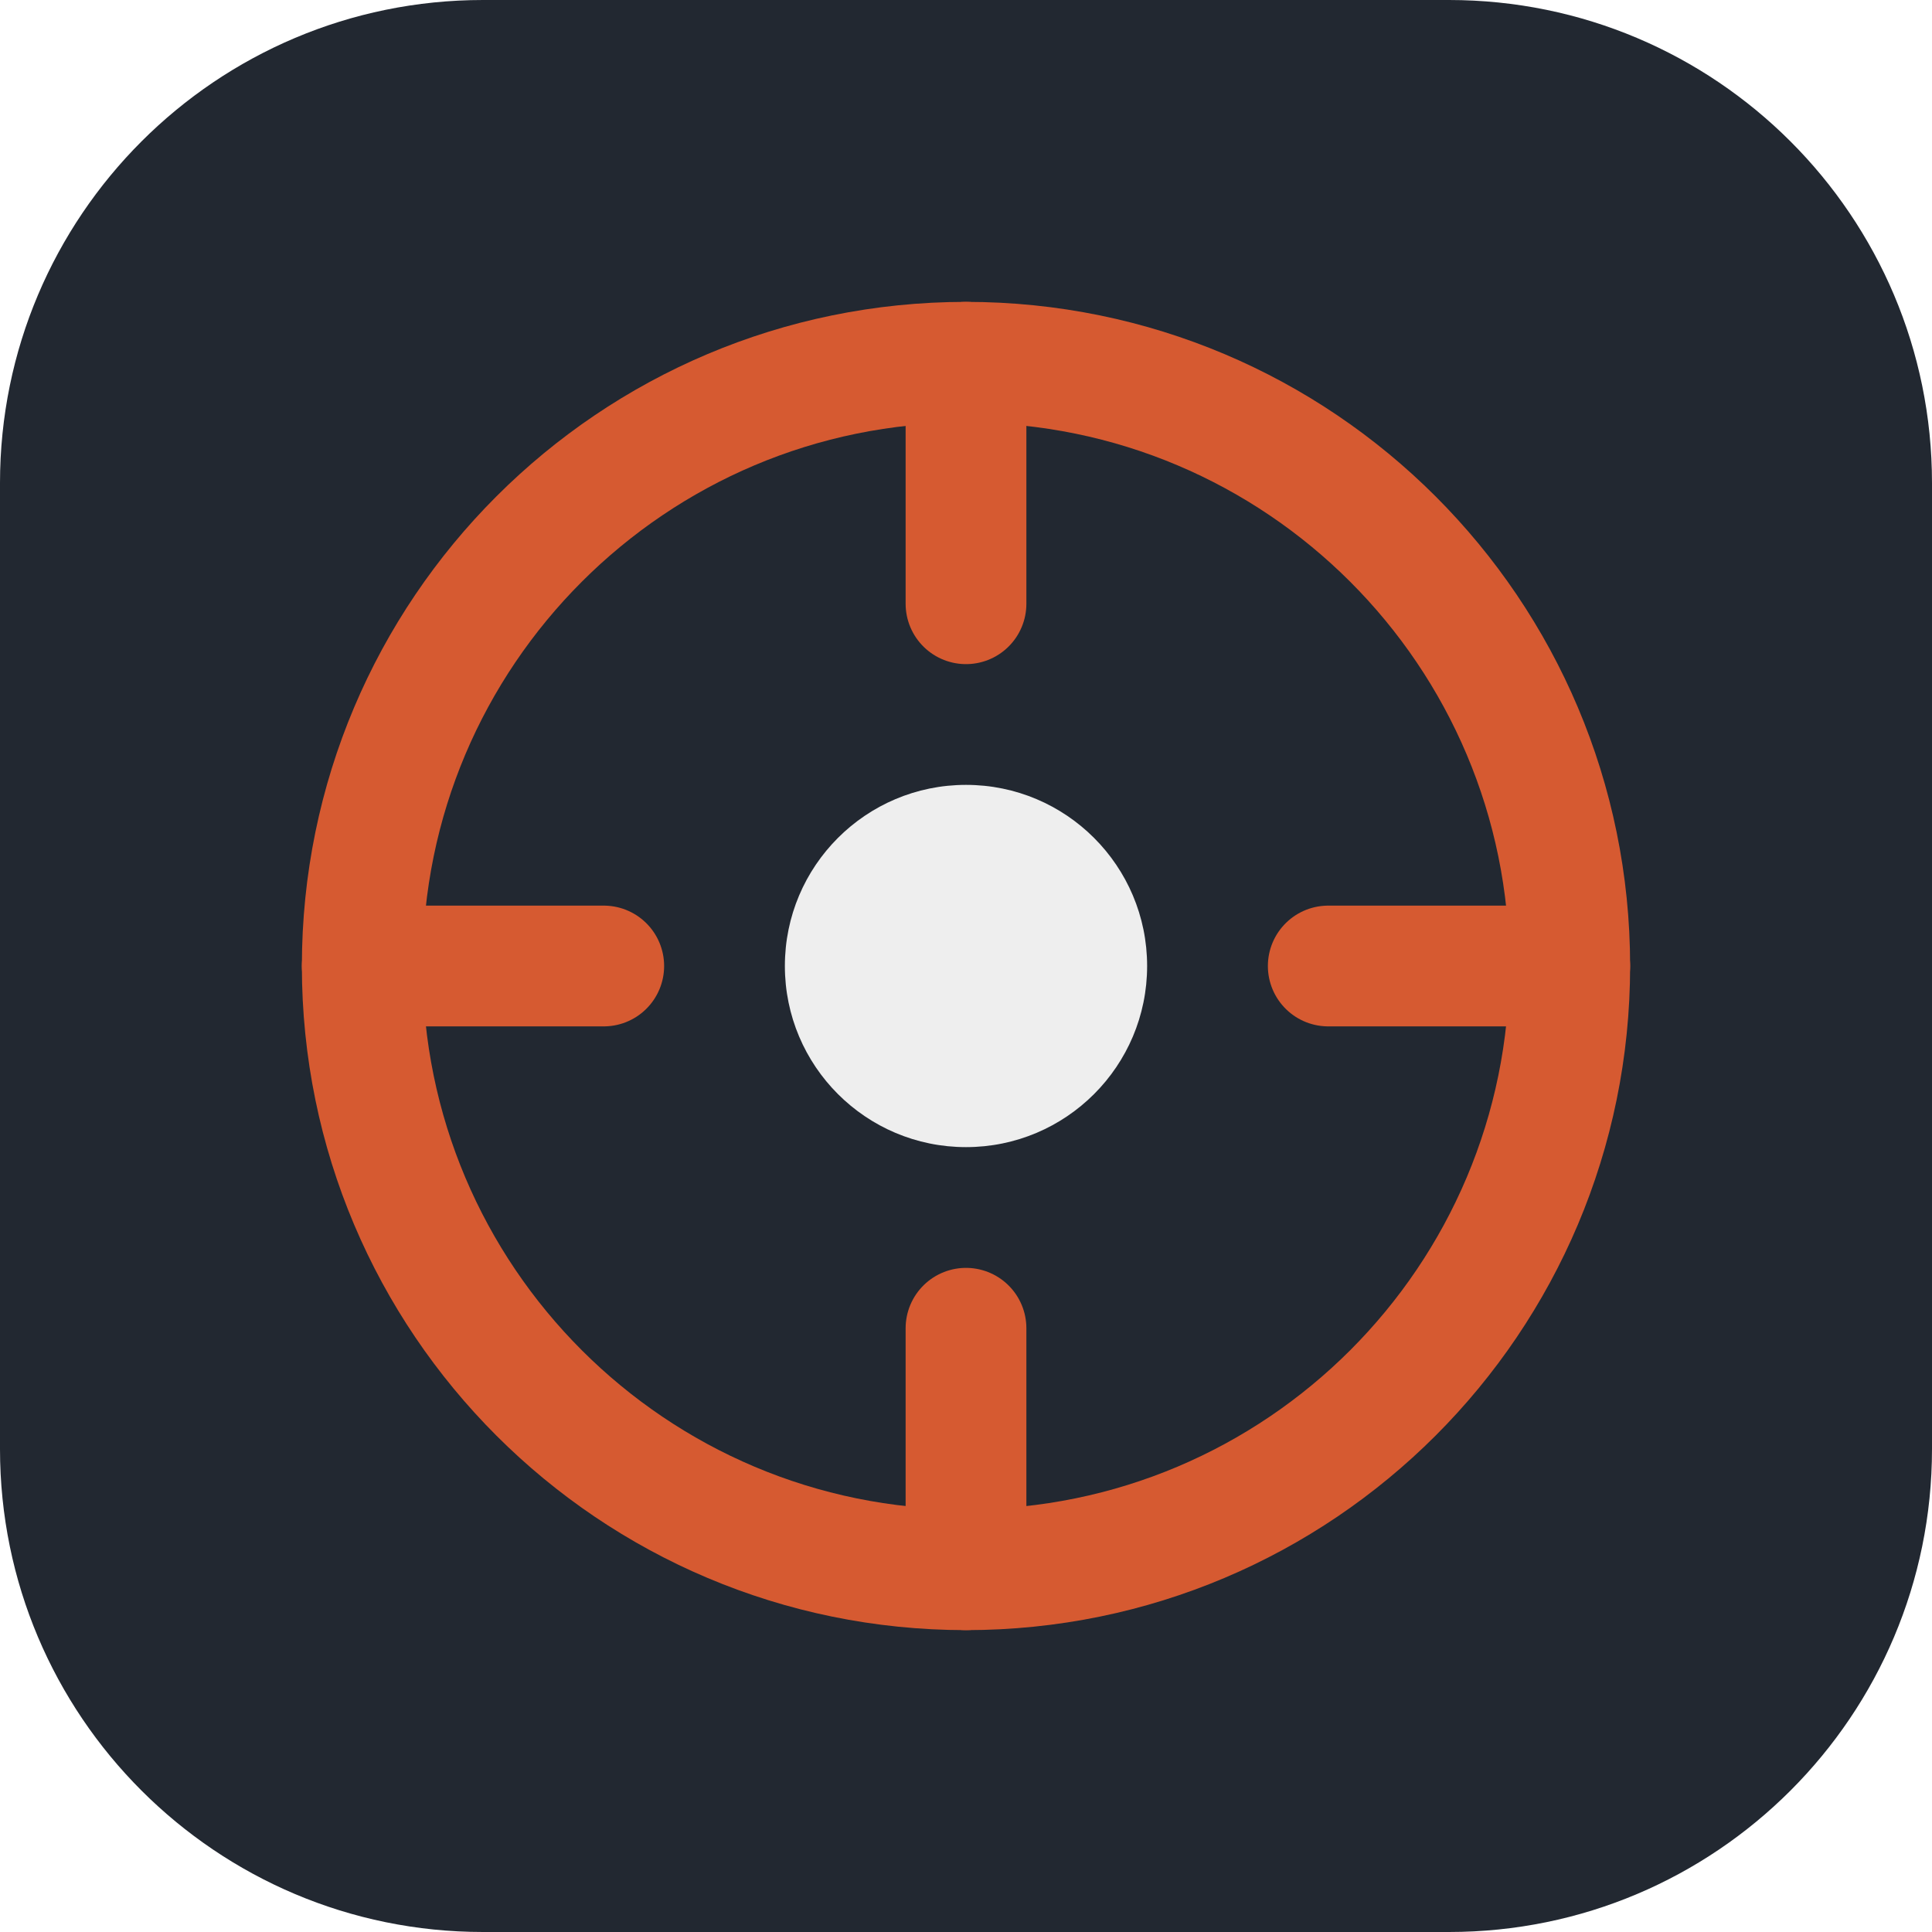
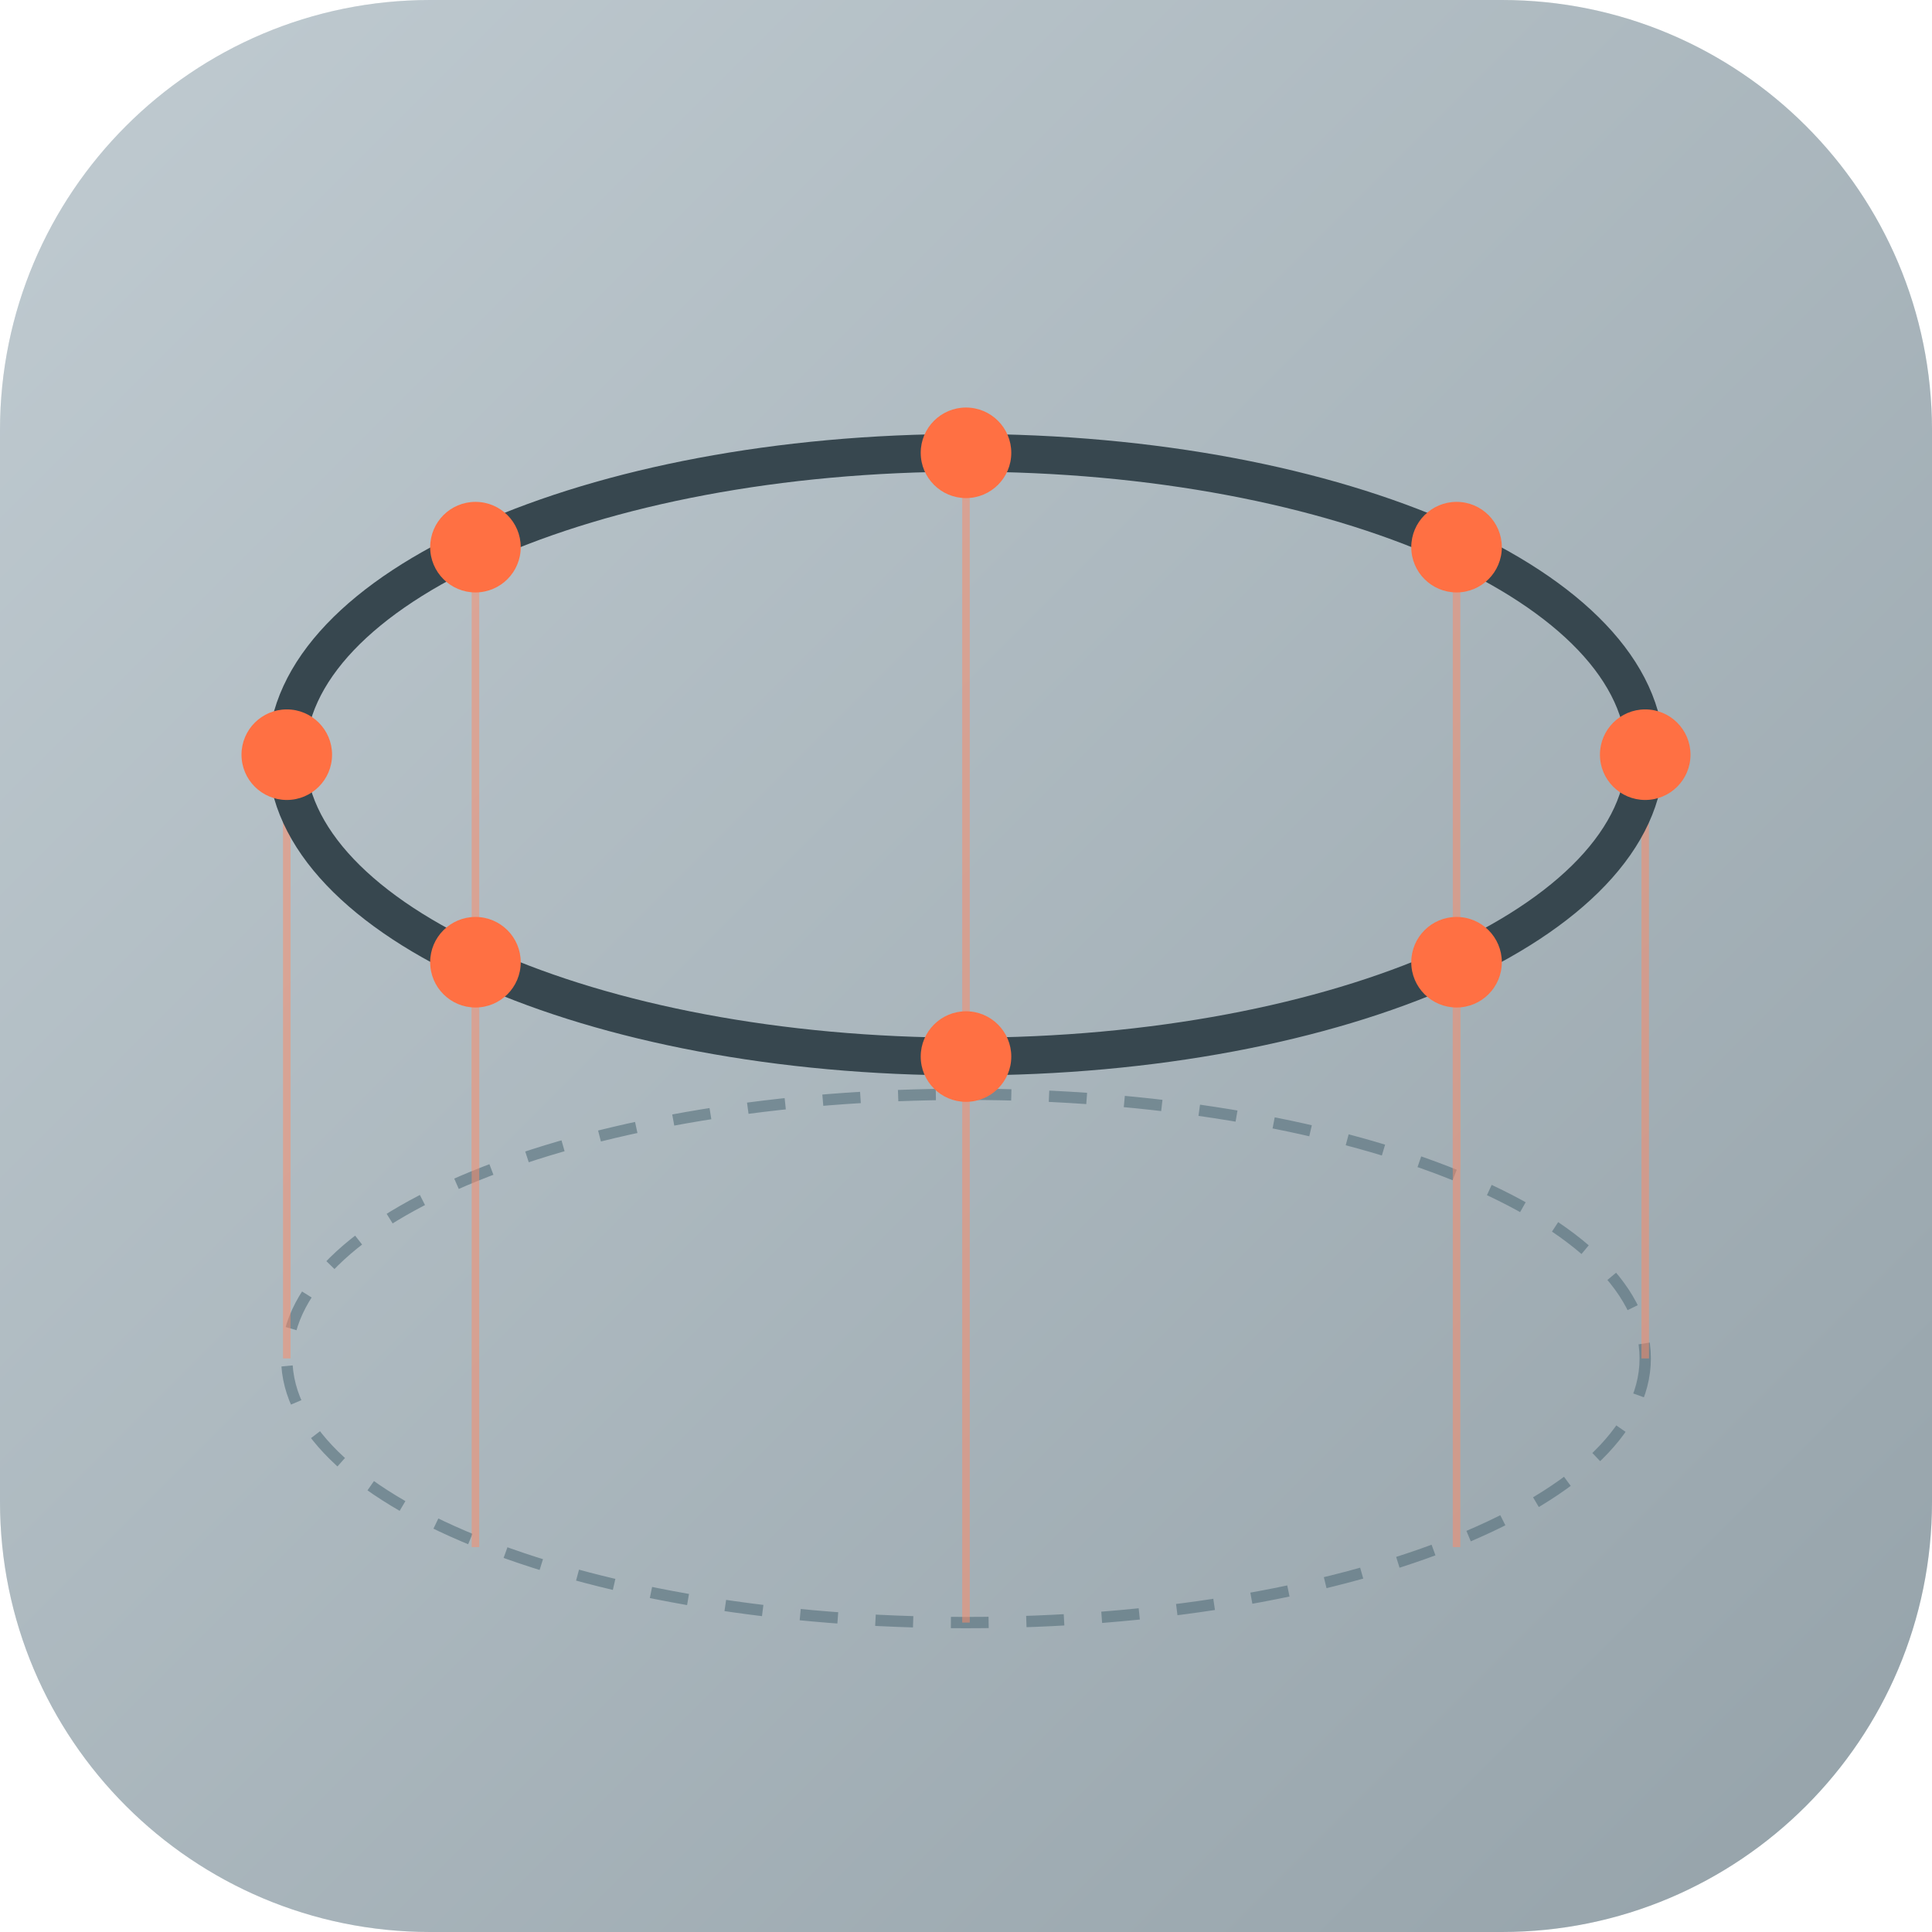
- <svg xmlns="http://www.w3.org/2000/svg" width="32" height="32" viewBox="0 0 32 32" fill="none">
-   <rect width="32" height="32" rx="8" fill="#222831" />
-   <circle cx="16" cy="16" r="10" stroke="#d65a31" stroke-width="2" />
-   <path d="M16 6V10" stroke="#d65a31" stroke-width="2" stroke-linecap="round" />
-   <path d="M16 22V26" stroke="#d65a31" stroke-width="2" stroke-linecap="round" />
-   <path d="M26 16H22" stroke="#d65a31" stroke-width="2" stroke-linecap="round" />
-   <path d="M10 16H6" stroke="#d65a31" stroke-width="2" stroke-linecap="round" />
-   <circle cx="16" cy="16" r="3" fill="#eeeeee" />
+ <svg xmlns="http://www.w3.org/2000/svg" width="512" height="512" viewBox="0 0 512 512" fill="none">
+   <rect width="512" height="512" rx="114" fill="#B0BEC5" />
+   <rect width="512" height="512" rx="114" fill="url(#paint0_linear)" fill-opacity="0.2" />
+   <ellipse cx="256" cy="360" rx="180" ry="70" stroke="#546E7A" stroke-width="3" stroke-dasharray="10 10" opacity="0.6" />
+   <g opacity="0.5">
+     <line x1="76" y1="200" x2="76" y2="360" stroke="#FF8A65" stroke-width="2" />
+     <line x1="126" y1="145" x2="126" y2="310" stroke="#FF8A65" stroke-width="2" />
+     <line x1="256" y1="120" x2="256" y2="290" stroke="#FF8A65" stroke-width="2" />
+     <line x1="386" y1="145" x2="386" y2="310" stroke="#FF8A65" stroke-width="2" />
+     <line x1="436" y1="200" x2="436" y2="360" stroke="#FF8A65" stroke-width="2" />
+     <line x1="386" y1="255" x2="386" y2="410" stroke="#FF8A65" stroke-width="2" />
+     <line x1="256" y1="280" x2="256" y2="430" stroke="#FF8A65" stroke-width="2" />
+     <line x1="126" y1="255" x2="126" y2="410" stroke="#FF8A65" stroke-width="2" />
+   </g>
+   <ellipse cx="256" cy="200" rx="180" ry="80" stroke="#37474F" stroke-width="10" />
+   <circle cx="76" cy="200" r="12" fill="#FF7043" />
+   <circle cx="126" cy="145" r="12" fill="#FF7043" />
+   <circle cx="256" cy="120" r="12" fill="#FF7043" />
+   <circle cx="386" cy="145" r="12" fill="#FF7043" />
+   <circle cx="436" cy="200" r="12" fill="#FF7043" />
+   <circle cx="386" cy="255" r="12" fill="#FF7043" />
+   <circle cx="256" cy="280" r="12" fill="#FF7043" />
+   <circle cx="126" cy="255" r="12" fill="#FF7043" />
+   <defs>
+     <linearGradient id="paint0_linear" x1="0" y1="0" x2="512" y2="512" gradientUnits="userSpaceOnUse">
+       <stop stop-color="white" />
+       <stop offset="1" stop-color="#263238" />
+     </linearGradient>
+   </defs>
</svg>
